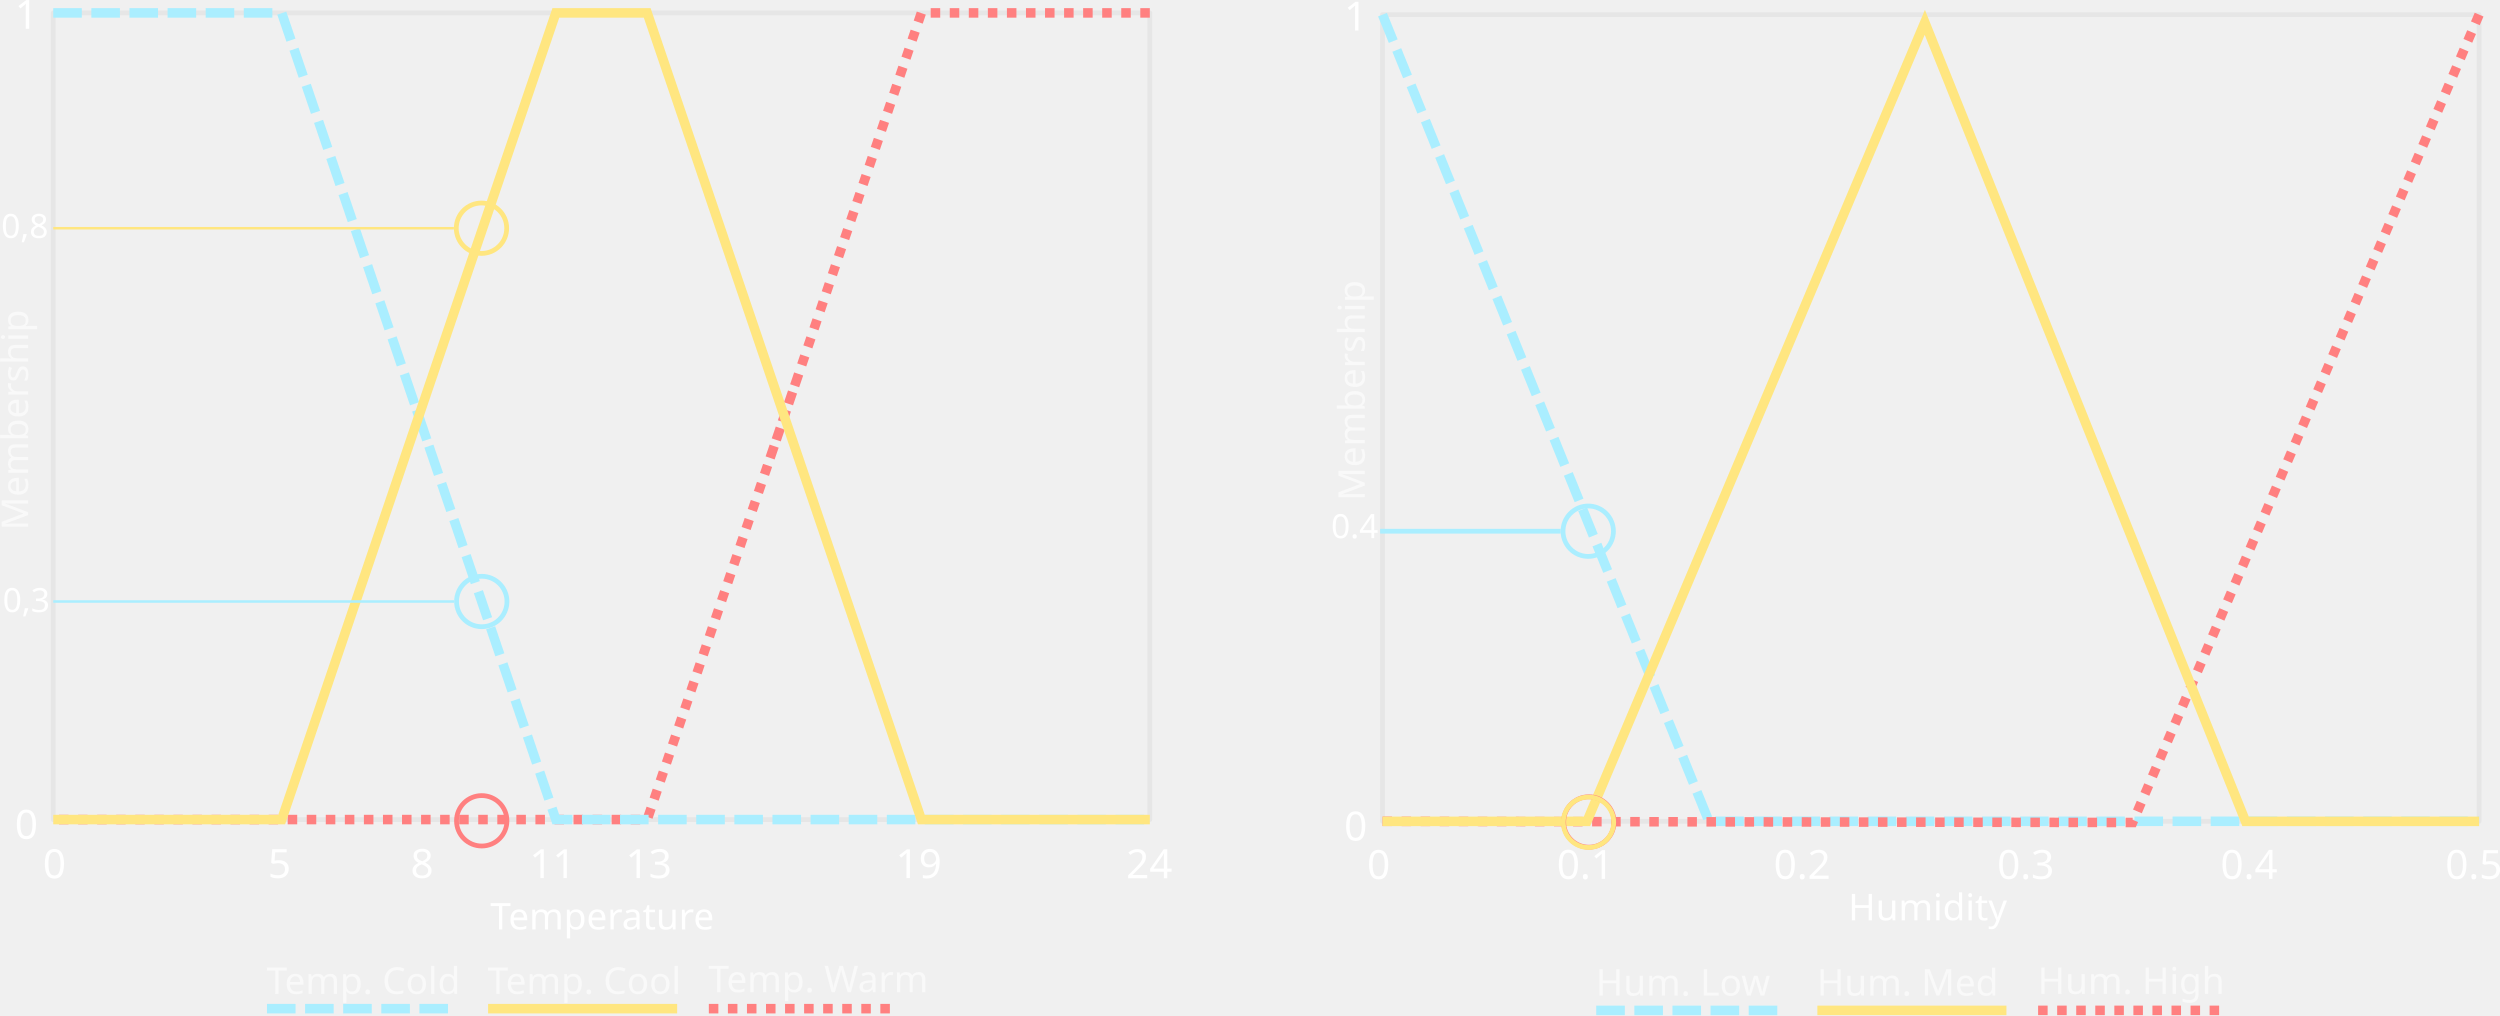
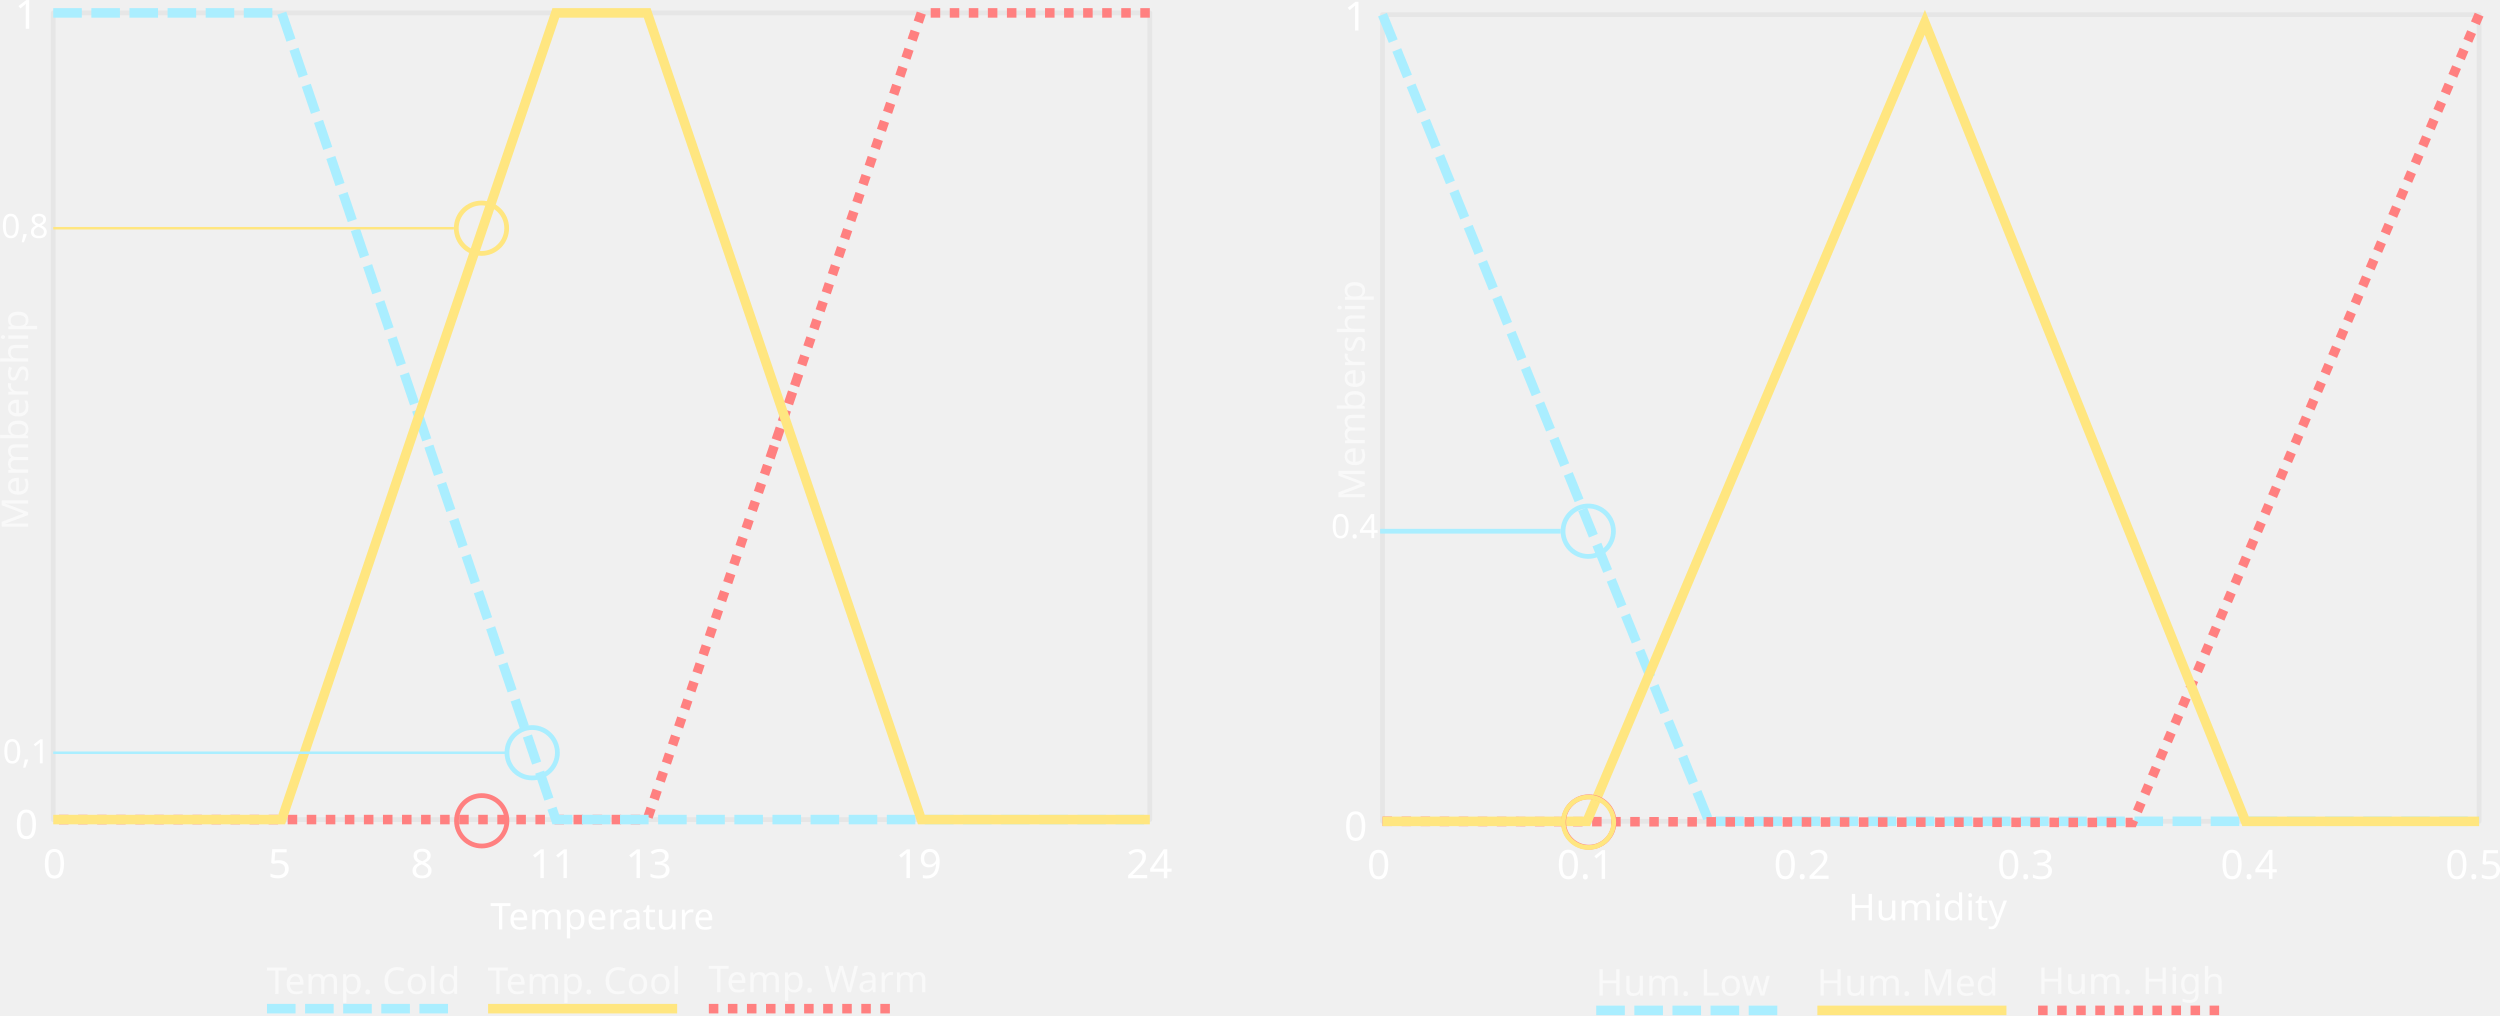
<svg xmlns="http://www.w3.org/2000/svg" width="262.39mm" height="106.546mm" viewBox="0 0 262.39 106.546" version="1.1" id="svg27539">
  <defs id="defs27536" />
  <g id="layer1" transform="translate(-3.397823,-90.66142)">
    <rect style="font-variation-settings:normal;display:inline;fill:none;fill-opacity:1;fill-rule:evenodd;stroke:#e6e6e6;stroke-width:0.5;stroke-linecap:round;stroke-linejoin:round;stroke-miterlimit:4;stroke-dasharray:none;stroke-dashoffset:0;stroke-opacity:1;stop-color:#000000" id="rect9204" width="115.094" height="84.667" x="8.985" y="92.016" />
    <path style="display:inline;fill:none;stroke:#ff8080;stroke-width:1;stroke-linecap:butt;stroke-linejoin:miter;stroke-dasharray:1, 1;stroke-dashoffset:0;stroke-opacity:1" d="M 124.079,92.016 H 100.101 C 61.736,204.905 109.692,63.794 71.327,176.683 l -62.342,1e-5" id="path30654" />
    <g id="g39124" transform="translate(-18.77805,29.83808)" style="display:inline;stroke:#aaeeff">
      <text xml:space="preserve" style="font-size:3.881px;line-height:2;font-family:sans-serif;letter-spacing:0px;word-spacing:0px;stroke:none;stroke-width:0.265" x="96.534" y="164.962" id="text31781-2-1-7">
        <tspan id="tspan31779-6-8-9" style="fill:#f9f9f9;stroke:none;stroke-width:0.265" x="96.534" y="164.962">Temp. Warm</tspan>
      </text>
      <path style="fill:none;stroke:#ff8080;stroke-width:1;stroke-linecap:butt;stroke-linejoin:miter;stroke-dasharray:1, 1;stroke-dashoffset:0;stroke-opacity:1" d="M 96.573,166.688 H 116.417" id="path34261-2" />
    </g>
    <path style="display:inline;fill:none;stroke:#aaeeff;stroke-width:1;stroke-linecap:butt;stroke-linejoin:miter;stroke-dasharray:3, 1;stroke-dashoffset:0;stroke-opacity:1" d="M 8.985,92.016 H 32.963 C 71.328,204.905 23.372,63.794 61.737,176.683 l 62.342,1e-5" id="path28990" />
    <g id="g39223" style="display:inline;stroke:#aaeeff" transform="translate(-38.63997,31.16205)">
      <text xml:space="preserve" style="font-size:3.881px;line-height:2;font-family:sans-serif;letter-spacing:0px;word-spacing:0px;stroke:none;stroke-width:0.265" x="70.019" y="163.816" id="text31781-2-1-7-2">
        <tspan id="tspan31779-6-8-9-0" style="fill:#f9f9f9;stroke:none;stroke-width:0.265" x="70.019" y="163.816">Temp. Cold</tspan>
      </text>
      <path style="fill:none;stroke:#aaeeff;stroke-width:1;stroke-linecap:butt;stroke-linejoin:miter;stroke-dasharray:3, 1;stroke-dashoffset:0;stroke-opacity:1" d="m 70.058,165.365 h 19.844" id="path34261-2-3" />
    </g>
    <path style="display:inline;fill:none;stroke:#ffe680;stroke-width:1;stroke-linecap:butt;stroke-linejoin:miter;stroke-dasharray:none;stroke-opacity:1" d="M 8.985,176.683 H 32.963 v 0 C 71.327,63.794 23.371,204.905 61.736,92.016 h 9.591 v 0 C 109.692,204.905 61.736,63.794 100.101,176.683 h 23.978 v 0 0" id="path10217" />
    <g id="g39228" style="display:inline;stroke:#ffe680" transform="translate(-38.63997,31.16205)">
      <text xml:space="preserve" style="font-size:3.881px;line-height:2;font-family:sans-serif;letter-spacing:0px;word-spacing:0px;stroke:none;stroke-width:0.265" x="93.227" y="163.816" id="text31781-2-1">
        <tspan id="tspan31779-6-8" style="fill:#f9f9f9;stroke:none;stroke-width:0.265" x="93.227" y="163.816">Temp. Cool</tspan>
      </text>
      <path style="fill:none;stroke:#ffe680;stroke-width:1;stroke-linecap:butt;stroke-linejoin:miter;stroke-dasharray:none;stroke-opacity:1" d="M 93.266,165.365 H 113.109" id="path34261" />
    </g>
-     <circle style="display:inline;fill:#000000;fill-opacity:0;fill-rule:evenodd;stroke:#aaeeff;stroke-width:0.5;stroke-linecap:round;stroke-linejoin:round;stroke-dasharray:none;stroke-opacity:1" id="path6636" cx="53.961" cy="153.792" r="2.646" />
+     <circle style="display:inline;fill:#000000;fill-opacity:0;fill-rule:evenodd;stroke:#aaeeff;stroke-width:0.5;stroke-linecap:round;stroke-linejoin:round;stroke-dasharray:none;stroke-opacity:1" id="path6636" cx="59.253" cy="169.666" r="2.646" />
    <circle style="display:inline;fill:#000000;fill-opacity:0;fill-rule:evenodd;stroke:#ff8080;stroke-width:0.5;stroke-linecap:round;stroke-linejoin:round;stroke-dasharray:none;stroke-opacity:1" id="path6636-2" cx="53.958" cy="176.81" r="2.646" />
    <circle style="display:inline;fill:#000000;fill-opacity:0;fill-rule:evenodd;stroke:#ffe680;stroke-width:0.5;stroke-linecap:round;stroke-linejoin:round;stroke-dasharray:none;stroke-opacity:1" id="path6636-6" cx="53.932" cy="114.614" r="2.646" />
-     <path style="display:inline;fill:none;stroke:#aaeeff;stroke-width:0.265px;stroke-linecap:butt;stroke-linejoin:miter;stroke-opacity:1" d="M 51.065,153.792 H 8.985" id="path7741" />
+     <path style="display:inline;fill:none;stroke:#aaeeff;stroke-width:0.265px;stroke-linecap:butt;stroke-linejoin:miter;stroke-opacity:1" d="M 56.621,169.667 H 8.985" id="path7741" />
    <path style="display:inline;fill:#ffe680;fill-opacity:1;stroke:#ffe680;stroke-width:0.265px;stroke-linecap:butt;stroke-linejoin:miter;stroke-opacity:1" d="M 51.036,114.614 H 8.985" id="path7743" />
    <text xml:space="preserve" style="font-size:4.233px;line-height:2;font-family:sans-serif;letter-spacing:0px;word-spacing:0px;stroke-width:0.265" x="7.902" y="182.826" id="text31448">
      <tspan id="tspan31446" style="font-size:4.233px;fill:#ffffff;stroke-width:0.265" x="7.902" y="182.826">0</tspan>
    </text>
    <text xml:space="preserve" style="font-size:4.233px;line-height:2;font-family:sans-serif;letter-spacing:0px;word-spacing:0px;stroke-width:0.265" x="4.961" y="178.696" id="text31448-3">
      <tspan id="tspan31446-6" style="font-size:4.233px;fill:#ffffff;stroke-width:0.265" x="4.961" y="178.696">0</tspan>
    </text>
-     <text xml:space="preserve" style="font-size:3.513px;line-height:2;font-family:sans-serif;letter-spacing:0px;word-spacing:0px;stroke-width:0.265" x="3.678" y="154.902" id="text31448-3-9">
-       <tspan id="tspan31446-6-1" style="font-size:3.513px;fill:#ffffff;stroke-width:0.265" x="3.678" y="154.902">0,3</tspan>
+     <text xml:space="preserve" style="font-size:3.513px;line-height:2;font-family:sans-serif;letter-spacing:0px;word-spacing:0px;stroke-width:0.265" x="3.678" y="170.777" id="text31448-3-9">
+       <tspan id="tspan31446-6-1" style="font-size:3.513px;fill:#ffffff;stroke-width:0.265" x="3.678" y="170.777">0,1</tspan>
    </text>
    <text xml:space="preserve" style="font-size:3.513px;line-height:2;font-family:sans-serif;letter-spacing:0px;word-spacing:0px;stroke-width:0.265" x="3.529" y="115.636" id="text31448-3-9-2">
      <tspan id="tspan31446-6-1-7" style="font-size:3.513px;fill:#ffffff;stroke-width:0.265" x="3.529" y="115.636">0,8</tspan>
    </text>
    <text xml:space="preserve" style="font-size:4.233px;line-height:2;font-family:sans-serif;letter-spacing:0px;word-spacing:0px;stroke-width:0.265" x="4.961" y="93.684" id="text31448-3-0">
      <tspan id="tspan31446-6-6" style="font-size:4.233px;fill:#ffffff;stroke-width:0.265" x="4.961" y="93.684">1</tspan>
    </text>
    <text xml:space="preserve" style="font-size:4.233px;line-height:2;font-family:sans-serif;letter-spacing:0px;word-spacing:0px;stroke-width:0.265" x="31.514" y="182.803" id="text31448-5">
      <tspan id="tspan31446-3" style="font-size:4.233px;fill:#ffffff;stroke-width:0.265" x="31.514" y="182.803">5</tspan>
    </text>
    <text xml:space="preserve" style="font-size:4.233px;line-height:2;font-family:sans-serif;letter-spacing:0px;word-spacing:0px;stroke-width:0.265" x="46.492" y="182.803" id="text31448-5-3">
      <tspan style="font-size:4.233px;fill:#ffffff;stroke-width:0.265" x="46.492" y="182.803" id="tspan3052">8</tspan>
    </text>
    <text xml:space="preserve" style="font-size:4.233px;line-height:2;font-family:sans-serif;letter-spacing:0px;word-spacing:0px;stroke-width:0.265" x="58.973" y="182.824" id="text31448-56">
      <tspan id="tspan31446-2" style="font-size:4.233px;fill:#ffffff;stroke-width:0.265" x="58.973" y="182.824">11</tspan>
    </text>
    <text xml:space="preserve" style="font-size:4.233px;line-height:2;font-family:sans-serif;letter-spacing:0px;word-spacing:0px;stroke-width:0.265" x="69.062" y="182.824" id="text31448-9">
      <tspan id="tspan31446-1" style="font-size:4.233px;fill:#ffffff;stroke-width:0.265" x="69.062" y="182.824">13</tspan>
    </text>
    <text xml:space="preserve" style="font-size:4.233px;line-height:2;font-family:sans-serif;letter-spacing:0px;word-spacing:0px;stroke-width:0.265" x="97.398" y="182.824" id="text31448-2">
      <tspan id="tspan31446-7" style="font-size:4.233px;fill:#ffffff;stroke-width:0.265" x="97.398" y="182.824">19</tspan>
    </text>
    <text xml:space="preserve" style="font-size:4.233px;line-height:2;font-family:sans-serif;letter-spacing:0px;word-spacing:0px;stroke-width:0.265" x="121.598" y="182.845" id="text31448-2-0">
      <tspan id="tspan31446-7-9" style="font-size:4.233px;fill:#ffffff;stroke-width:0.265" x="121.598" y="182.845">24</tspan>
    </text>
    <text xml:space="preserve" style="font-size:3.881px;line-height:2;font-family:sans-serif;letter-spacing:0px;word-spacing:0px;stroke-width:0.265" x="54.865" y="188.213" id="text31781">
      <tspan id="tspan31779" style="fill:#ffffff;stroke-width:0.265" x="54.865" y="188.213">Temperature</tspan>
    </text>
    <text xml:space="preserve" style="font-size:3.881px;line-height:2;font-family:sans-serif;letter-spacing:0px;word-spacing:0px;stroke-width:0.265" x="-146.317" y="6.347" id="text31781-2" transform="rotate(-90)">
      <tspan id="tspan31779-6" style="fill:#f9f9f9;stroke-width:0.265" x="-146.317" y="6.347">Membership</tspan>
    </text>
    <rect style="font-variation-settings:normal;display:inline;fill:none;fill-opacity:1;fill-rule:evenodd;stroke:#e6e6e6;stroke-width:0.5;stroke-linecap:round;stroke-linejoin:round;stroke-miterlimit:4;stroke-dasharray:none;stroke-dashoffset:0;stroke-opacity:1;stop-color:#000000" id="rect9204-0" width="115.094" height="84.667" x="148.5" y="92.197" />
    <g id="g39124-6" transform="translate(120.7368,30.0184)" style="display:inline;stroke:#aaeeff">
      <text xml:space="preserve" style="font-size:3.881px;line-height:2;font-family:sans-serif;letter-spacing:0px;word-spacing:0px;stroke:none;stroke-width:0.265" x="96.534" y="164.962" id="text31781-2-1-7-26">
        <tspan id="tspan31779-6-8-9-1" style="fill:#f9f9f9;stroke:none;stroke-width:0.265" x="96.534" y="164.962">Hum. High</tspan>
      </text>
      <path style="fill:none;stroke:#ff8080;stroke-width:1;stroke-linecap:butt;stroke-linejoin:miter;stroke-dasharray:1, 1;stroke-dashoffset:0;stroke-opacity:1" d="M 96.573,166.688 H 116.417" id="path34261-2-8" />
    </g>
    <g id="g39223-7" style="display:inline;stroke:#aaeeff" transform="translate(100.8748,31.34238)">
      <text xml:space="preserve" style="font-size:3.881px;line-height:2;font-family:sans-serif;letter-spacing:0px;word-spacing:0px;stroke:none;stroke-width:0.265" x="70.019" y="163.816" id="text31781-2-1-7-2-9">
        <tspan id="tspan31779-6-8-9-0-2" style="fill:#f9f9f9;stroke:none;stroke-width:0.265" x="70.019" y="163.816">Hum. Low</tspan>
      </text>
      <path style="fill:none;stroke:#aaeeff;stroke-width:1;stroke-linecap:butt;stroke-linejoin:miter;stroke-dasharray:3, 1;stroke-dashoffset:0;stroke-opacity:1" d="m 70.058,165.365 h 19.844" id="path34261-2-3-0" />
    </g>
    <path style="display:inline;fill:none;stroke:#aaeeff;stroke-width:1;stroke-linecap:butt;stroke-linejoin:miter;stroke-dasharray:3, 1;stroke-dashoffset:0;stroke-opacity:1" d="m 148.5,92.197 34.257,84.667 h 80.836" id="path13658" />
    <path style="display:inline;fill:none;stroke:#ff8080;stroke-width:1;stroke-linecap:butt;stroke-linejoin:miter;stroke-dasharray:1, 1;stroke-dashoffset:0;stroke-opacity:1" d="m 148.5,176.863 78.732,0.127 36.362,-84.794" id="path13870" />
    <g id="g39228-2" style="display:inline;stroke:#ffe680" transform="translate(100.8748,31.34238)">
      <text xml:space="preserve" style="font-size:3.881px;line-height:2;font-family:sans-serif;letter-spacing:0px;word-spacing:0px;stroke:none;stroke-width:0.265" x="93.227" y="163.816" id="text31781-2-1-3">
        <tspan id="tspan31779-6-8-7" style="fill:#f9f9f9;stroke:none;stroke-width:0.265" x="93.227" y="163.816">Hum. Med</tspan>
      </text>
      <path style="fill:none;stroke:#ffe680;stroke-width:1;stroke-linecap:butt;stroke-linejoin:miter;stroke-dasharray:none;stroke-opacity:1" d="M 93.266,165.365 H 113.109" id="path34261-5" />
    </g>
    <path style="display:inline;fill:none;fill-opacity:1;stroke:#ffe680;stroke-width:1;stroke-linecap:butt;stroke-linejoin:miter;stroke-dasharray:none;stroke-opacity:1" d="m 148.5,176.868 h 21.46 l 35.459,-83.861 33.663,83.861 24.512,-1e-5" id="path13446" />
    <circle style="display:inline;fill:#000000;fill-opacity:0;fill-rule:evenodd;stroke:#aaeeff;stroke-width:0.5;stroke-linecap:round;stroke-linejoin:round;stroke-dasharray:none;stroke-opacity:1" id="path6636-9" cx="170.091" cy="146.415" r="2.646" />
    <circle style="display:inline;fill:#000000;fill-opacity:0;fill-rule:evenodd;stroke:#ff8080;stroke-width:0.5;stroke-linecap:round;stroke-linejoin:round;stroke-dasharray:none;stroke-opacity:1" id="path6636-2-2" cx="170.16" cy="176.932" r="2.646" />
    <circle style="display:inline;fill:#000000;fill-opacity:0;fill-rule:evenodd;stroke:#ffe680;stroke-width:0.5;stroke-linecap:round;stroke-linejoin:round;stroke-dasharray:none;stroke-opacity:1" id="path6636-6-2" cx="170.118" cy="176.964" r="2.646" />
    <path style="display:inline;fill:none;stroke:#aaeeff;stroke-width:0.5;stroke-linecap:butt;stroke-linejoin:miter;stroke-dasharray:none;stroke-opacity:1" d="M 167.195,146.415 H 148.25" id="path18645" />
    <text xml:space="preserve" style="font-size:4.233px;line-height:2;font-family:sans-serif;letter-spacing:0px;word-spacing:0px;stroke-width:0.265" x="146.887" y="182.915" id="text31448-8">
      <tspan id="tspan31446-9" style="font-size:4.233px;fill:#ffffff;stroke-width:0.265" x="146.887" y="182.915">0</tspan>
    </text>
    <text xml:space="preserve" style="font-size:4.233px;line-height:2;font-family:sans-serif;letter-spacing:0px;word-spacing:0px;stroke-width:0.265" x="144.476" y="178.877" id="text31448-3-7">
      <tspan id="tspan31446-6-3" style="font-size:4.233px;fill:#ffffff;stroke-width:0.265" x="144.476" y="178.877">0</tspan>
    </text>
    <text xml:space="preserve" style="font-size:3.513px;line-height:2;font-family:sans-serif;letter-spacing:0px;word-spacing:0px;stroke-width:0.265" x="143.1" y="147.145" id="text31448-3-9-6">
      <tspan id="tspan31446-6-1-1" style="font-size:3.513px;fill:#ffffff;stroke-width:0.265" x="143.1" y="147.145">0.4</tspan>
    </text>
    <text xml:space="preserve" style="font-size:4.233px;line-height:2;font-family:sans-serif;letter-spacing:0px;word-spacing:0px;stroke-width:0.265" x="144.476" y="93.864" id="text31448-3-0-2">
      <tspan id="tspan31446-6-6-9" style="font-size:4.233px;fill:#ffffff;stroke-width:0.265" x="144.476" y="93.864">1</tspan>
    </text>
    <text xml:space="preserve" style="font-size:4.233px;line-height:2;font-family:sans-serif;letter-spacing:0px;word-spacing:0px;stroke-width:0.265" x="166.802" y="182.906" id="text31448-5-31">
      <tspan id="tspan31446-3-9" style="font-size:4.233px;fill:#ffffff;stroke-width:0.265" x="166.802" y="182.906">0.1</tspan>
    </text>
    <text xml:space="preserve" style="font-size:4.233px;line-height:2;font-family:sans-serif;letter-spacing:0px;word-spacing:0px;stroke-width:0.265" x="189.562" y="182.906" id="text31448-5-3-4">
      <tspan style="font-size:4.233px;fill:#ffffff;stroke-width:0.265" x="189.562" y="182.906" id="tspan3052-7">0.2</tspan>
    </text>
    <text xml:space="preserve" style="font-size:4.233px;line-height:2;font-family:sans-serif;letter-spacing:0px;word-spacing:0px;stroke-width:0.265" x="213.02" y="182.906" id="text31448-56-8">
      <tspan id="tspan31446-2-4" style="font-size:4.233px;fill:#ffffff;stroke-width:0.265" x="213.02" y="182.906">0.3</tspan>
    </text>
    <text xml:space="preserve" style="font-size:4.233px;line-height:2;font-family:sans-serif;letter-spacing:0px;word-spacing:0px;stroke-width:0.265" x="236.458" y="182.906" id="text31448-9-5">
      <tspan id="tspan31446-1-0" style="font-size:4.233px;fill:#ffffff;stroke-width:0.265" x="236.458" y="182.906">0.4</tspan>
    </text>
    <text xml:space="preserve" style="font-size:4.233px;line-height:2;font-family:sans-serif;letter-spacing:0px;word-spacing:0px;stroke-width:0.265" x="260.051" y="182.906" id="text31448-2-3">
      <tspan id="tspan31446-7-6" style="font-size:4.233px;fill:#ffffff;stroke-width:0.265" x="260.051" y="182.906">0.5</tspan>
    </text>
    <text xml:space="preserve" style="font-size:3.881px;line-height:2;font-family:sans-serif;letter-spacing:0px;word-spacing:0px;stroke-width:0.265" x="197.388" y="187.252" id="text31781-1">
      <tspan id="tspan31779-0" style="fill:#ffffff;stroke-width:0.265" x="197.388" y="187.252">Humidity</tspan>
    </text>
    <text xml:space="preserve" style="font-size:3.881px;line-height:2;font-family:sans-serif;letter-spacing:0px;word-spacing:0px;stroke-width:0.265" x="-143.218" y="146.641" id="text31781-2-6" transform="rotate(-90)">
      <tspan id="tspan31779-6-3" style="fill:#f9f9f9;stroke-width:0.265" x="-143.218" y="146.641">Membership</tspan>
    </text>
  </g>
</svg>
